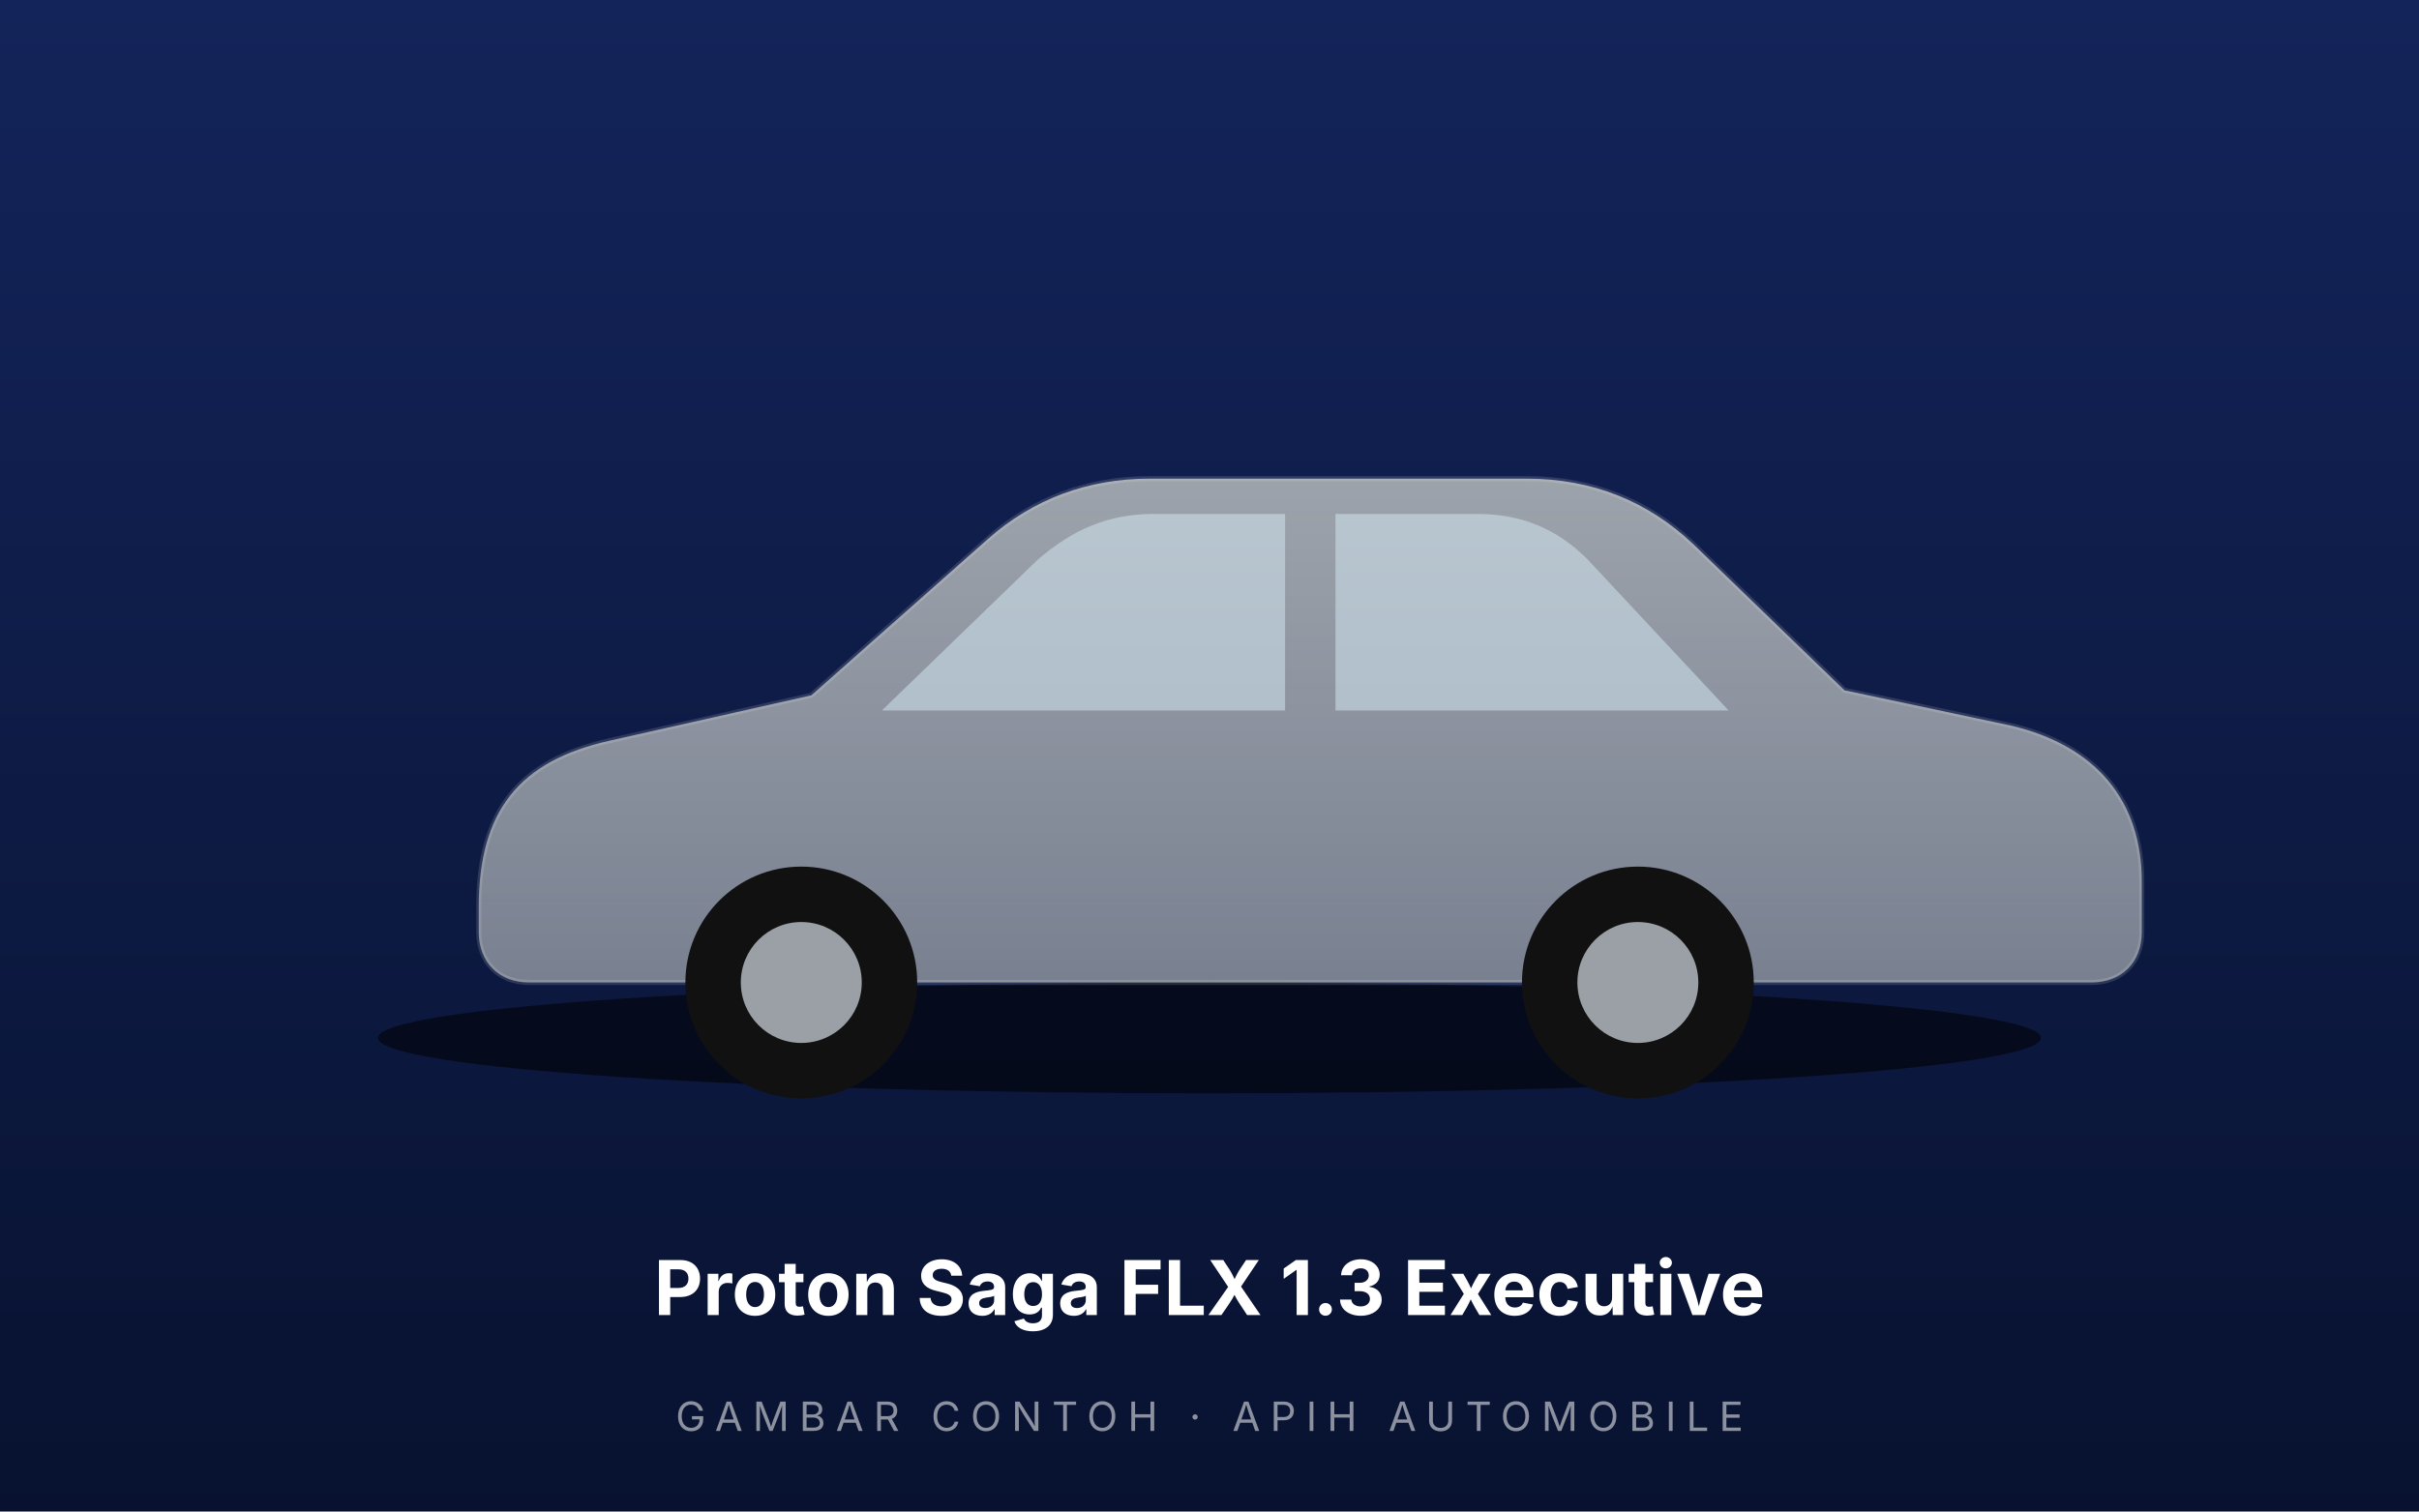
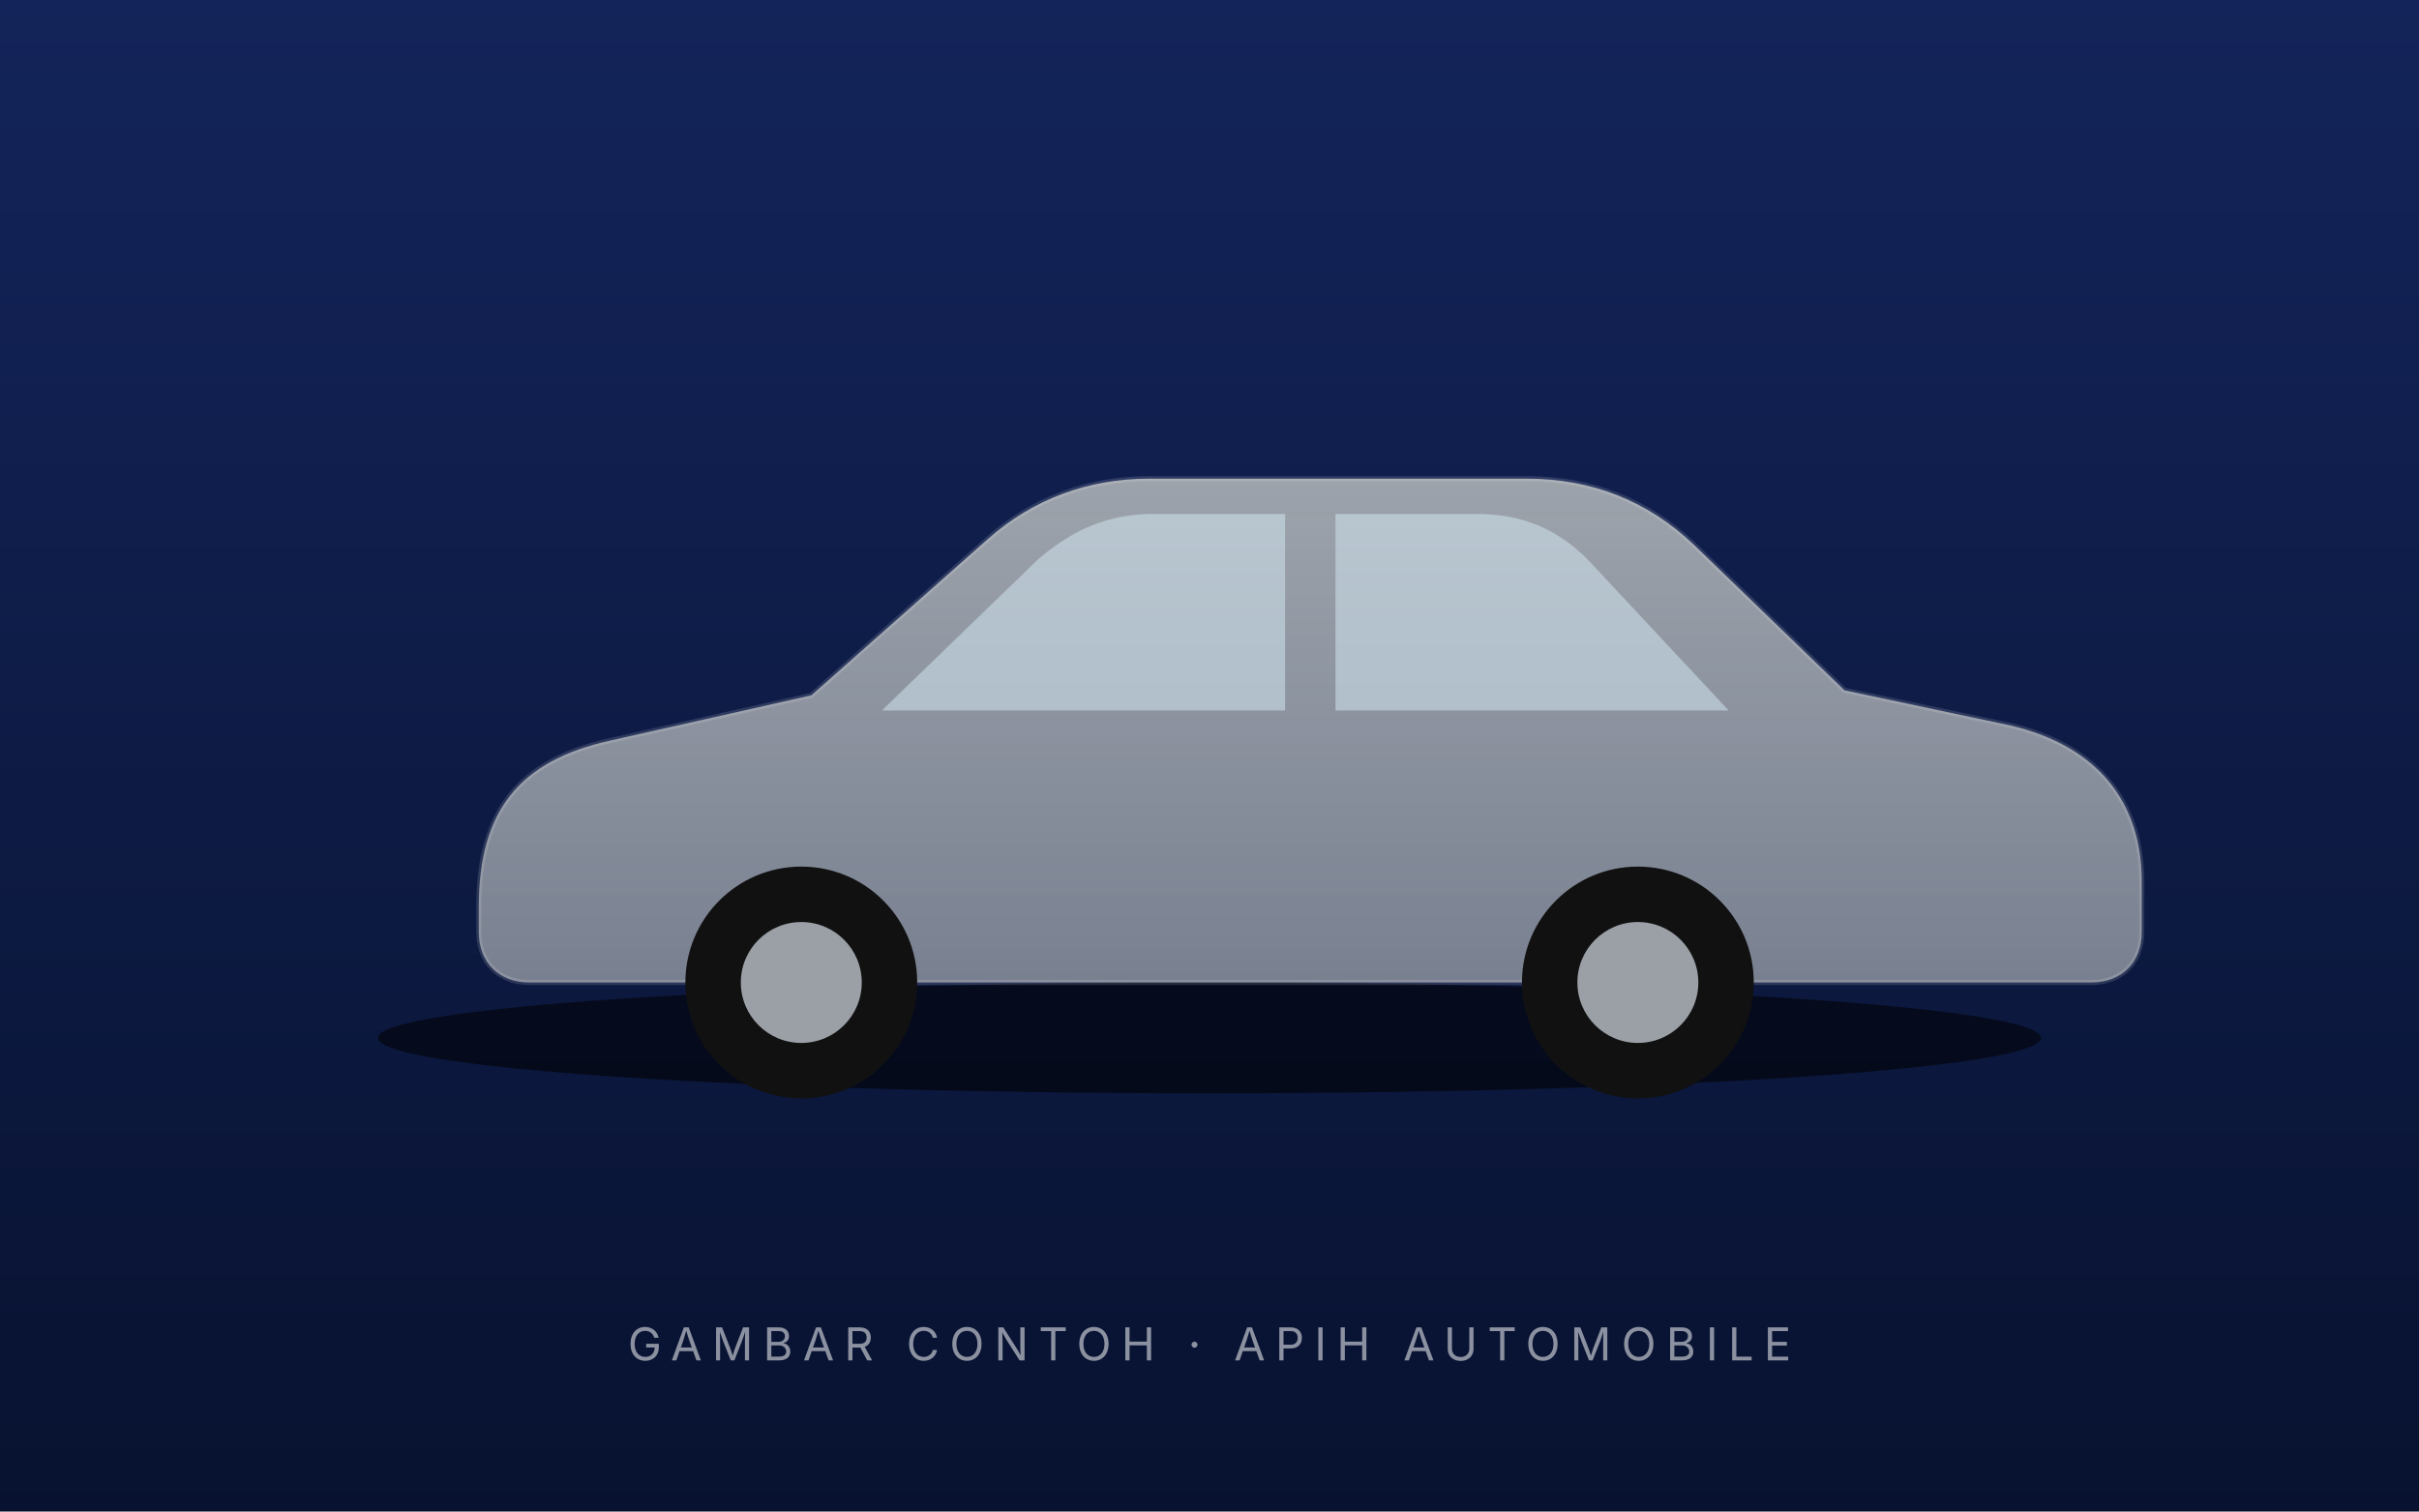
<svg xmlns="http://www.w3.org/2000/svg" viewBox="0 0 960 600">
  <defs>
    <linearGradient id="g" x1="0" y1="0" x2="0" y2="1">
      <stop offset="0" stop-color="#13245a" />
      <stop offset="1" stop-color="#081230" />
    </linearGradient>
    <linearGradient id="c" x1="0" y1="0" x2="0" y2="1">
      <stop offset="0" stop-color="#9da3ab" stop-opacity="1" />
      <stop offset="1" stop-color="#9da3ab" stop-opacity=".75" />
    </linearGradient>
  </defs>
  <rect width="960" height="600" fill="url(#g)" />
  <ellipse cx="480" cy="412" rx="330" ry="22" fill="#000" opacity=".55" />
  <path transform="translate(0,-40)" d="M190 400c0-38 16-58 52-66l80-18 70-62c18-16 40-24 64-24h150c26 0 48 9 66 26l60 58 66 14c34 8 52 30 52 62v20c0 12-8 20-20 20H210c-12 0-20-8-20-20z" fill="url(#c)" stroke="#ffffff22" stroke-width="2" />
  <path transform="translate(0,-40)" d="M412 262c14-12 28-18 46-18h52v78H350zM530 244h56c18 0 32 6 44 18l56 60H530z" fill="#cfe3ef" opacity=".55" />
  <circle cx="318" cy="390" r="46" fill="#111" />
  <circle cx="318" cy="390" r="24" fill="#9aa0a6" />
  <circle cx="650" cy="390" r="46" fill="#111" />
  <circle cx="650" cy="390" r="24" fill="#9aa0a6" />
-   <text x="480" y="522" text-anchor="middle" font-family="Inter,Arial,sans-serif" font-size="30" font-weight="700" fill="#ffffff">Proton Saga FLX 1.3 Executive</text>
-   <text x="480" y="80" text-anchor="middle" font-family="Inter,Arial,sans-serif" font-size="22" fill="#ffc61a" />
-   <text x="480" y="568" text-anchor="middle" font-family="Inter,Arial,sans-serif" font-size="16" letter-spacing="4" fill="#ffffff88">GAMBAR CONTOH · APIH AUTOMOBILE</text>
+   <text x="480" y="540" text-anchor="middle" font-family="Inter,Arial,sans-serif" font-size="18" letter-spacing="4" fill="#ffffff88">GAMBAR CONTOH · APIH AUTOMOBILE</text>
</svg>
